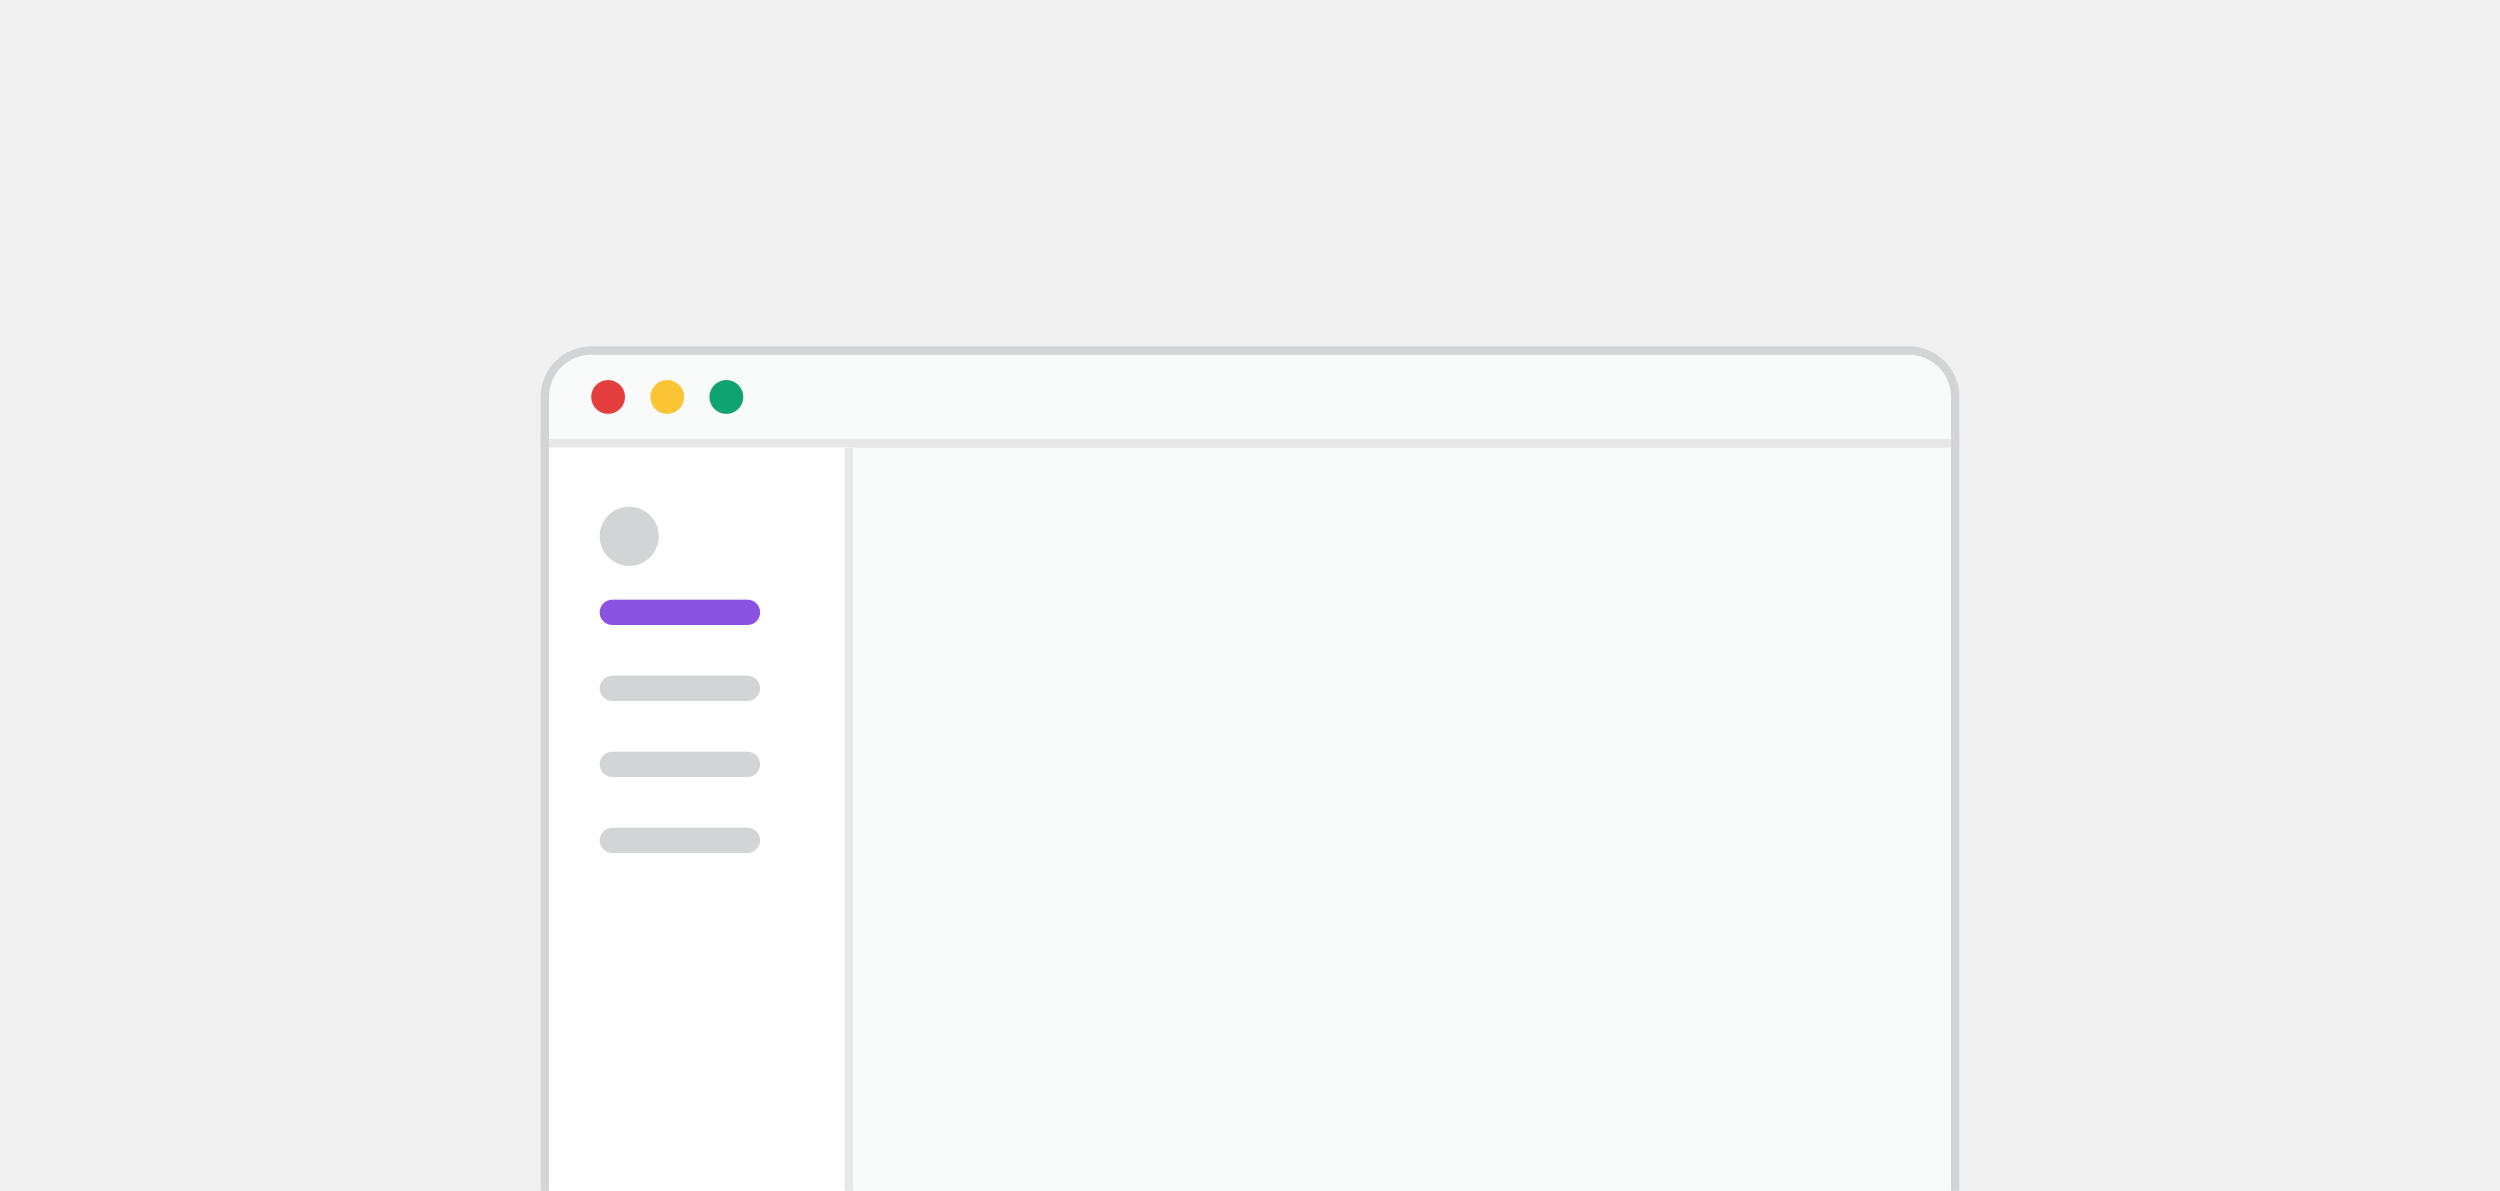
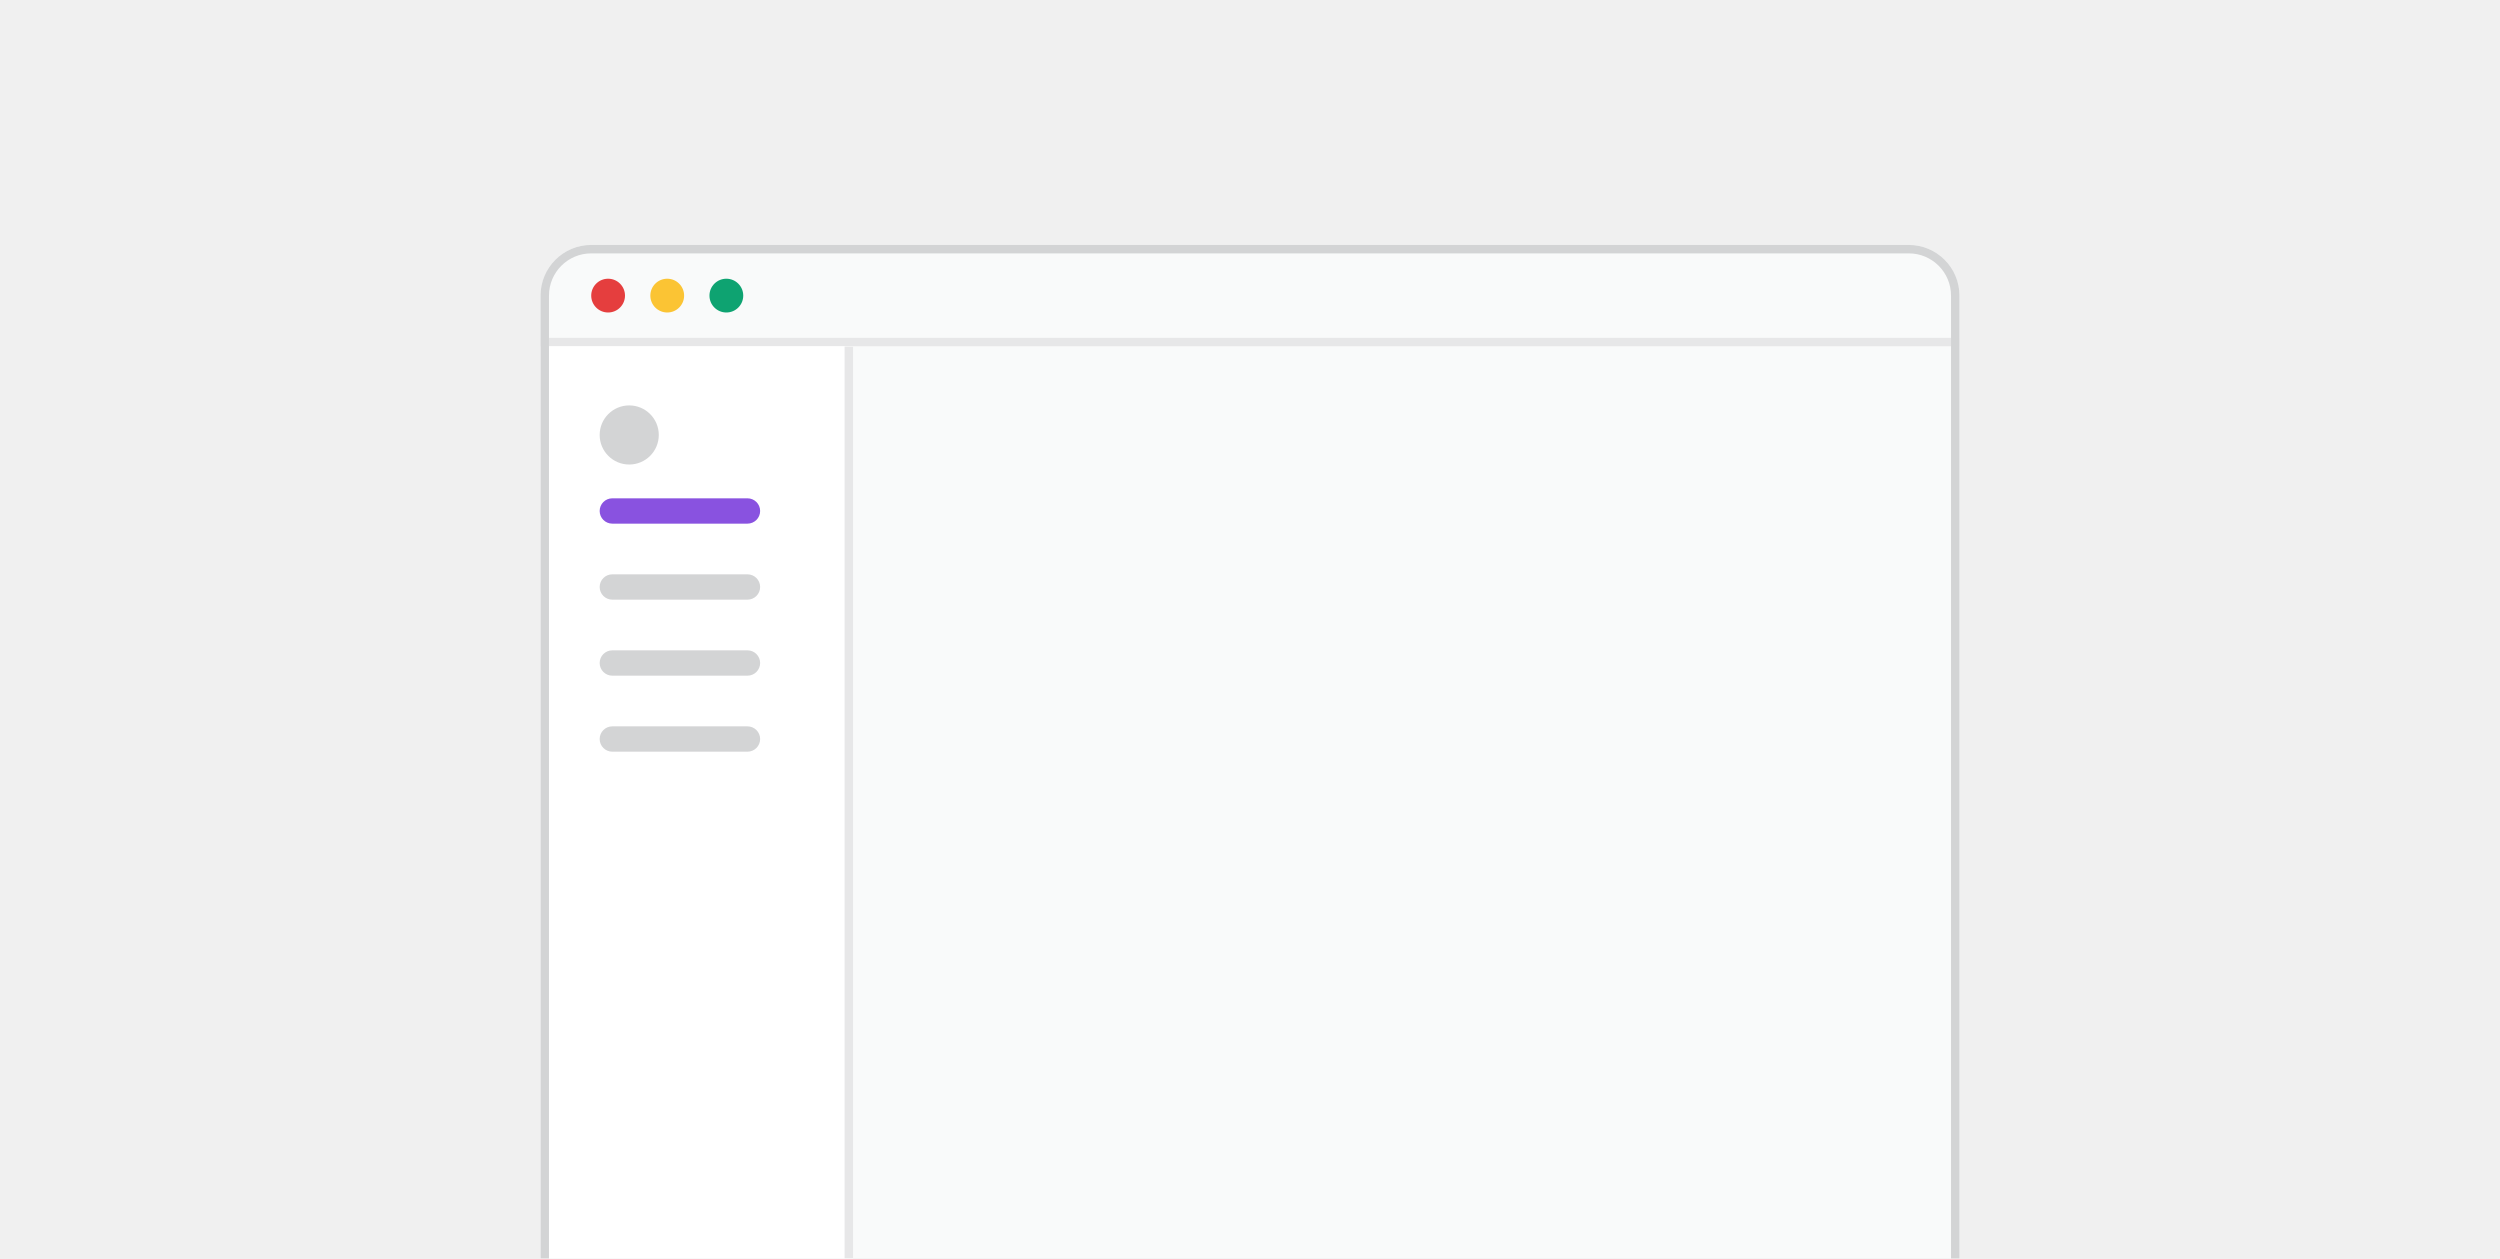
- <svg xmlns="http://www.w3.org/2000/svg" width="296" height="141" viewBox="0 0 296 141" fill="none">
-   <g clip-path="url(#clip0_227_11707)">
-     <g clip-path="url(#clip1_227_11707)">
-       <path d="M64 47C64 43.686 66.686 41 70 41H226C229.314 41 232 43.686 232 47V175C232 178.314 229.314 181 226 181H70C66.686 181 64 178.314 64 175V47Z" fill="#F9FAFA" />
-       <mask id="path-3-inside-1_227_11707" fill="white">
-         <path d="M64 41H232V53H64V41Z" />
+ <svg xmlns="http://www.w3.org/2000/svg" width="296" height="149" viewBox="0 0 296 149" fill="none">
+   <g clip-path="url(#clip0_246_11708)">
+     <g clip-path="url(#clip1_246_11708)">
+       <path d="M64 35C64 31.686 66.686 29 70 29H226C229.314 29 232 31.686 232 35V163C232 166.314 229.314 169 226 169H70C66.686 169 64 166.314 64 163V35Z" fill="#F9FAFA" />
+       <mask id="path-3-inside-1_246_11708" fill="white">
+         <path d="M64 29H232V41H64V29Z" />
      </mask>
-       <path d="M232 52H64V54H232V52Z" fill="#E7E7E8" mask="url(#path-3-inside-1_227_11707)" />
-       <rect x="70" y="45" width="4" height="4" rx="2" fill="#E53E3E" />
-       <rect x="77" y="45" width="4" height="4" rx="2" fill="#FBC434" />
-       <rect x="84" y="45" width="4" height="4" rx="2" fill="#0EA371" />
-       <mask id="path-8-inside-2_227_11707" fill="white">
-         <path d="M64 53H101V181H64V53Z" />
+       <path d="M232 40H64V42H232V40Z" fill="#E7E7E8" mask="url(#path-3-inside-1_246_11708)" />
+       <rect x="70" y="33" width="4" height="4" rx="2" fill="#E53E3E" />
+       <rect x="77" y="33" width="4" height="4" rx="2" fill="#FBC434" />
+       <rect x="84" y="33" width="4" height="4" rx="2" fill="#0EA371" />
+       <mask id="path-8-inside-2_246_11708" fill="white">
+         <path d="M64 41H101V169H64V41Z" />
      </mask>
-       <path d="M64 53H101V181H64V53Z" fill="white" />
-       <path d="M100 53V181H102V53H100Z" fill="#E7E7E8" mask="url(#path-8-inside-2_227_11707)" />
-       <rect x="71" y="60" width="7" height="7" rx="3.5" fill="#D3D4D5" />
-       <rect x="71" y="71" width="19" height="3" rx="1.5" fill="#8952E0" />
-       <rect x="71" y="80" width="19" height="3" rx="1.5" fill="#D3D4D5" />
-       <rect x="71" y="89" width="19" height="3" rx="1.5" fill="#D3D4D5" />
-       <rect x="71" y="98" width="19" height="3" rx="1.5" fill="#D3D4D5" />
+       <path d="M64 41H101V169H64V41Z" fill="white" />
+       <path d="M100 41V169H102V41H100Z" fill="#E7E7E8" mask="url(#path-8-inside-2_246_11708)" />
+       <rect x="71" y="48" width="7" height="7" rx="3.5" fill="#D3D4D5" />
+       <rect x="71" y="59" width="19" height="3" rx="1.5" fill="#8952E0" />
+       <rect x="71" y="68" width="19" height="3" rx="1.5" fill="#D3D4D5" />
+       <rect x="71" y="77" width="19" height="3" rx="1.5" fill="#D3D4D5" />
+       <rect x="71" y="86" width="19" height="3" rx="1.5" fill="#D3D4D5" />
    </g>
-     <path d="M64.5 47C64.5 43.962 66.962 41.5 70 41.5H226C229.038 41.5 231.5 43.962 231.5 47V175C231.5 178.038 229.038 180.5 226 180.5H70C66.962 180.5 64.5 178.038 64.5 175V47Z" stroke="#D3D4D5" />
+     <path d="M70 29.5H226C229.038 29.5 231.5 31.962 231.5 35V163C231.5 166.038 229.038 168.5 226 168.5H70C66.962 168.5 64.5 166.038 64.5 163V35C64.5 31.962 66.962 29.5 70 29.5Z" stroke="#D3D4D5" />
  </g>
  <defs>
-     <clipPath id="clip0_227_11707">
-       <rect width="296" height="149" fill="white" transform="translate(0 -8)" />
+     <clipPath id="clip0_246_11708">
+       <rect width="296" height="149" fill="white" />
    </clipPath>
-     <clipPath id="clip1_227_11707">
-       <path d="M64 47C64 43.686 66.686 41 70 41H226C229.314 41 232 43.686 232 47V175C232 178.314 229.314 181 226 181H70C66.686 181 64 178.314 64 175V47Z" fill="white" />
+     <clipPath id="clip1_246_11708">
+       <path d="M64 35C64 31.686 66.686 29 70 29H226C229.314 29 232 31.686 232 35V163C232 166.314 229.314 169 226 169H70C66.686 169 64 166.314 64 163V35Z" fill="white" />
    </clipPath>
  </defs>
</svg>
